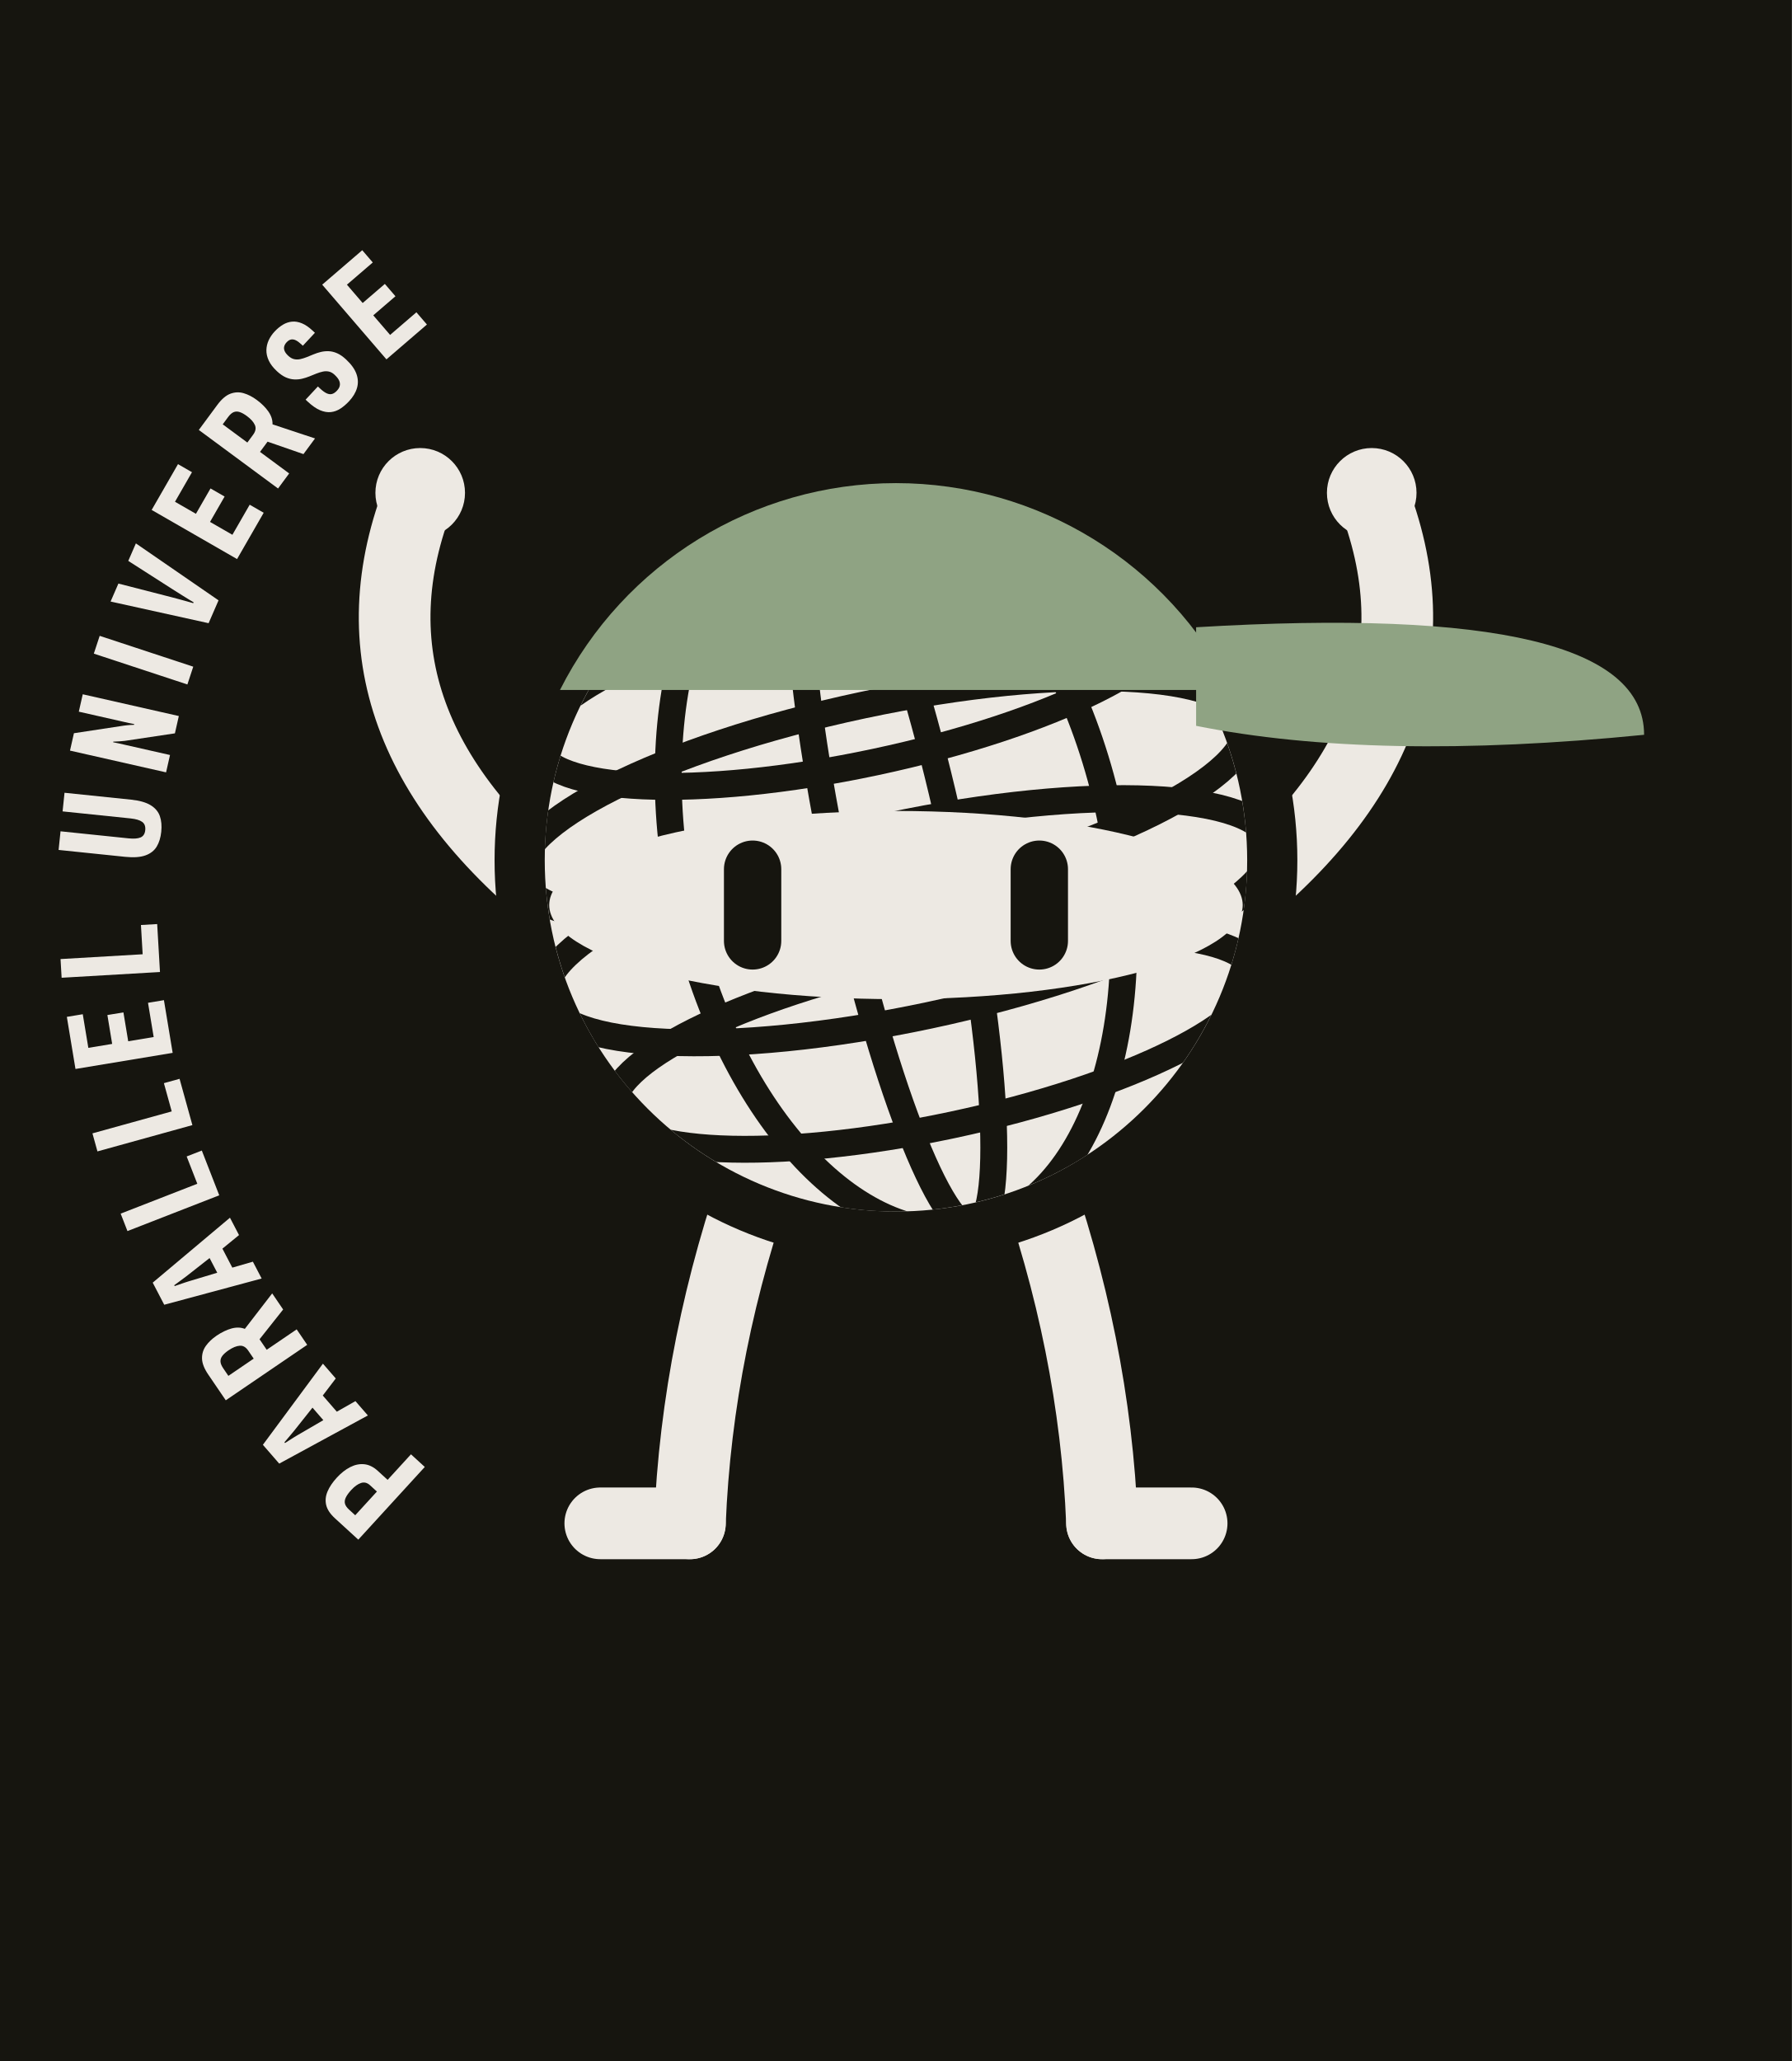
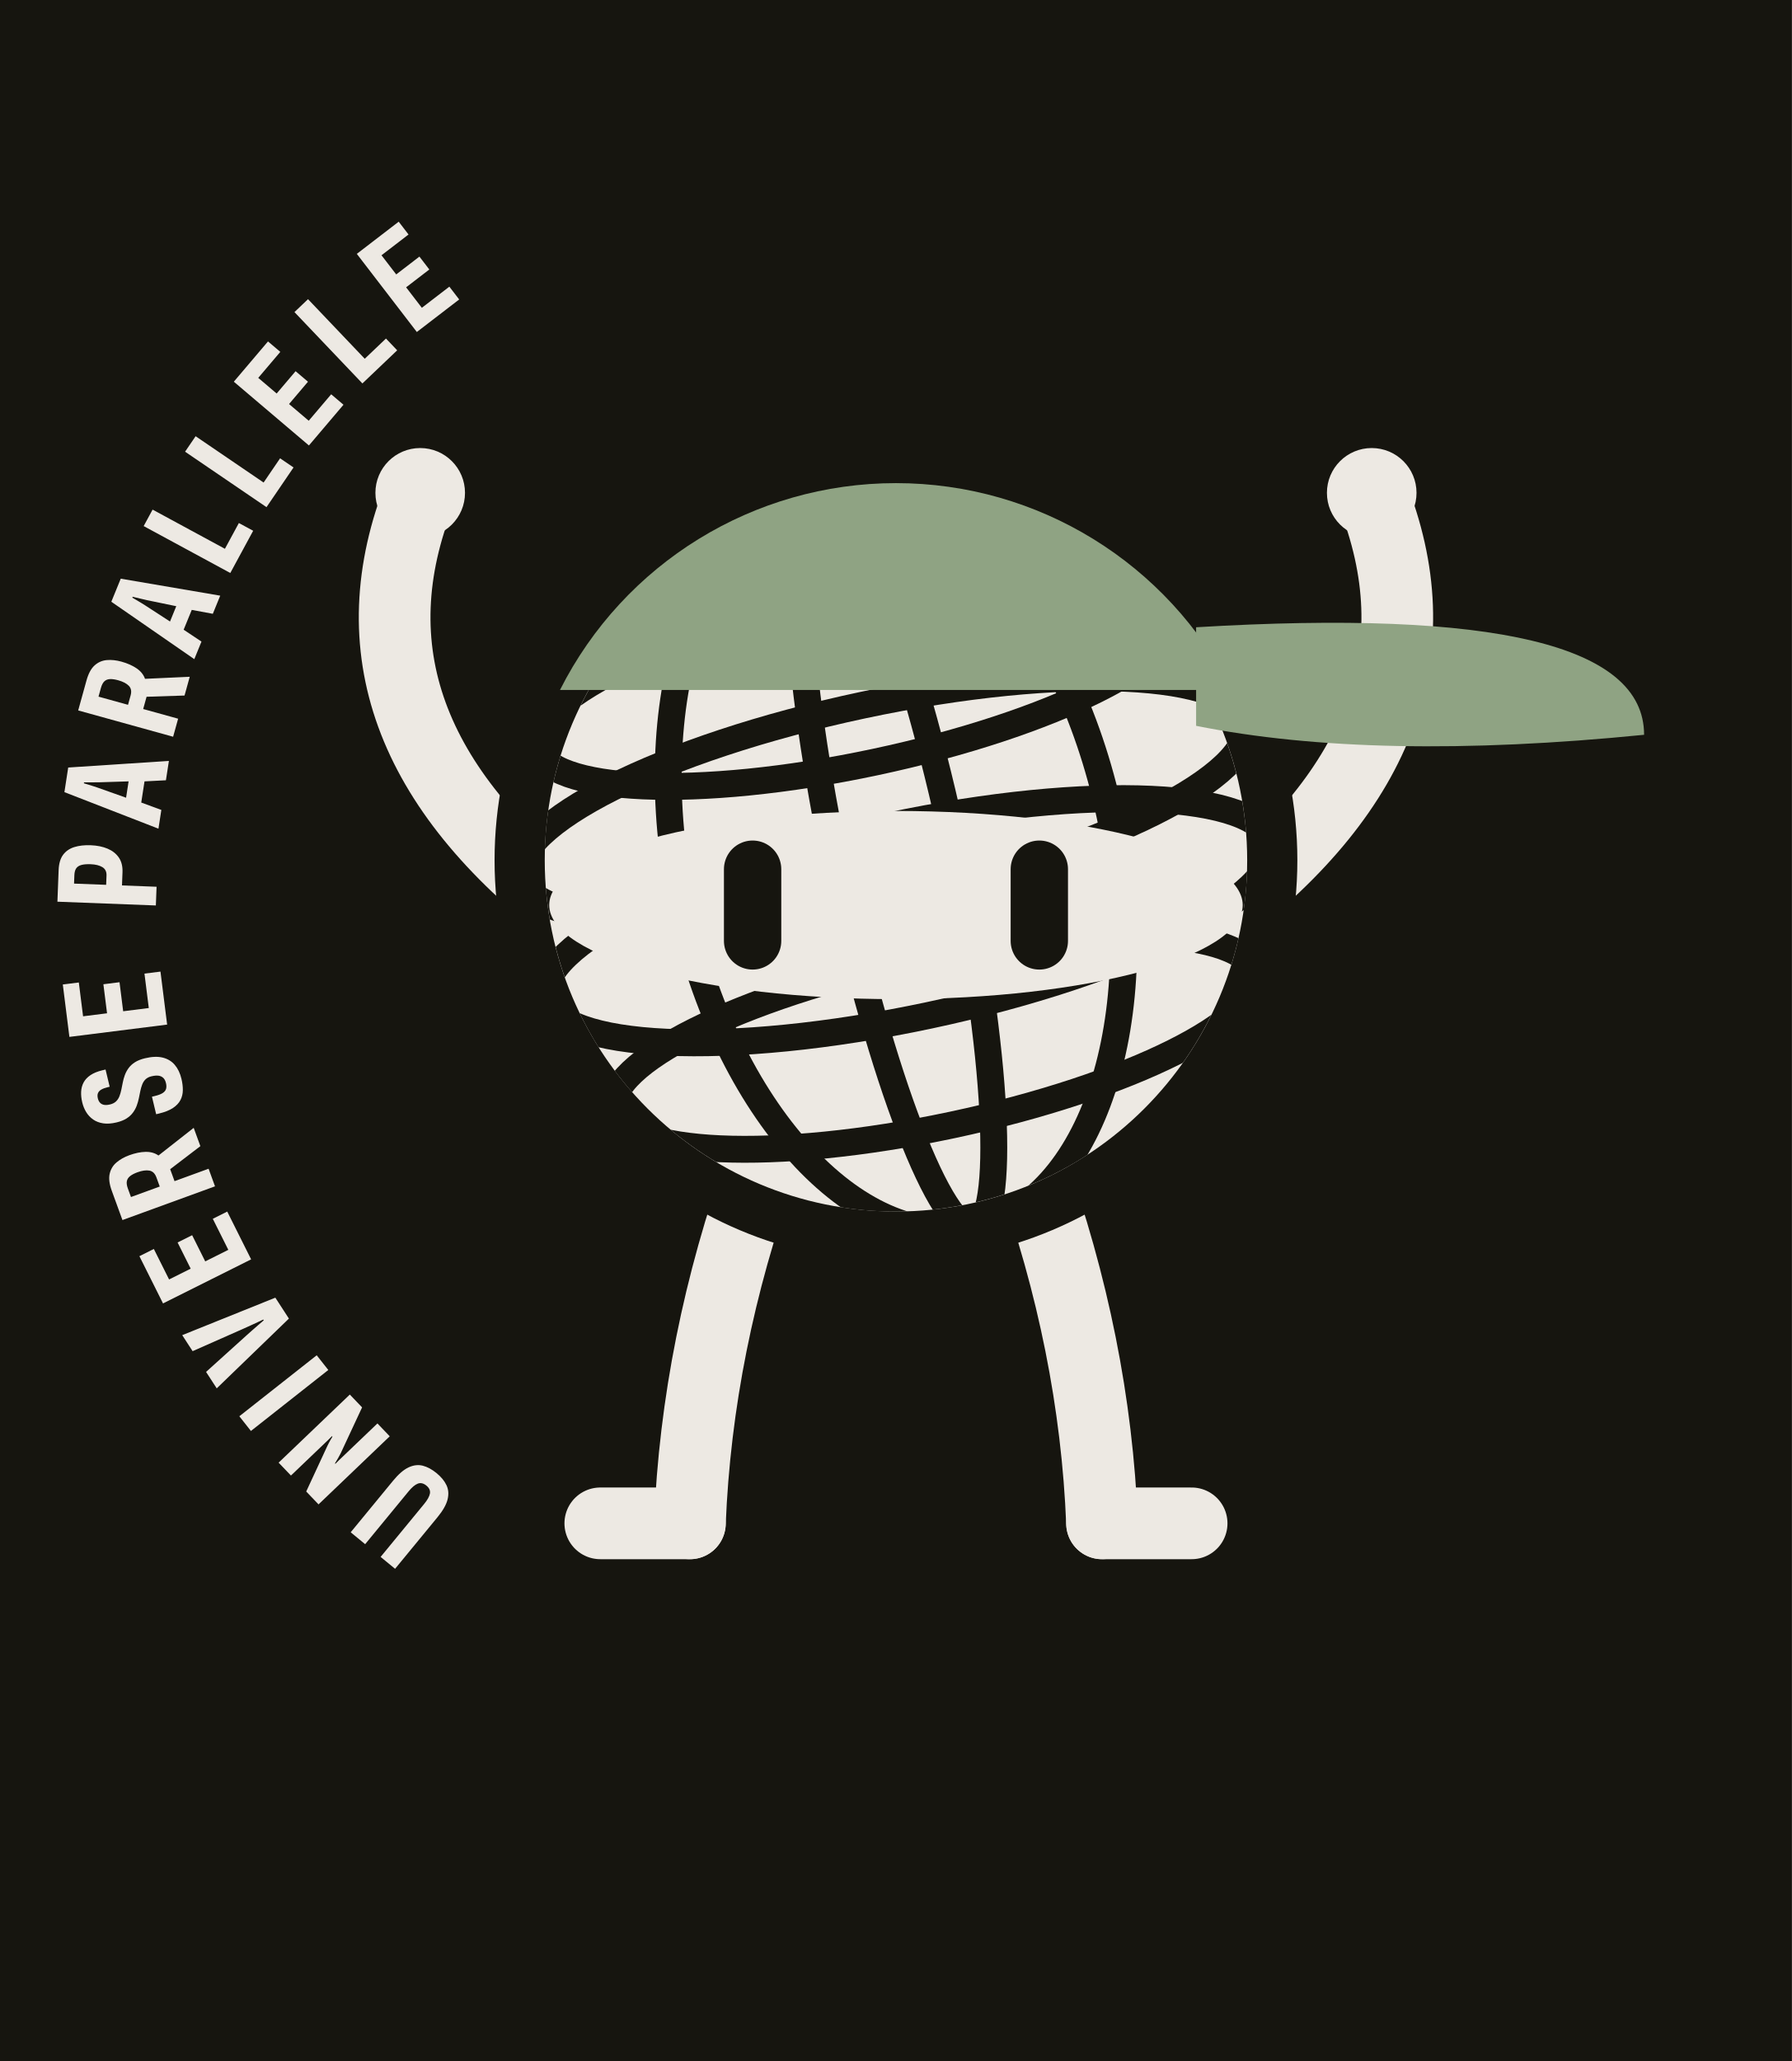
- <svg xmlns="http://www.w3.org/2000/svg" viewBox="0 0 200 230" width="200" height="230" role="img" aria-label="Parallel Universe">
+ <svg xmlns="http://www.w3.org/2000/svg" viewBox="0 0 200 230" width="200" height="230" role="img" aria-label="Universe Parallele">
  <rect width="200" height="230" fill="#16150F" />
  <g fill="#EDE9E3" stroke="none">
-     <g transform="translate(40.60 164.93) rotate(-137.55)">
+     <g transform="translate(44.11 167.97) rotate(-140.57)">
+       <path transform="translate(-5.21 5.50) scale(0.016 -0.016)" d="M244.2 -12.0Q182.7 -12.0 138.0 8.9Q93.3 29.9 68.8 80.9Q44.4 132.0 44.4 220.6V687.2H175.0V209.8Q175.0 154.5 190.1 127.3Q205.3 100.2 243.7 100.2Q283.2 100.2 299.0 127.3Q314.7 154.5 314.7 209.8V687.2H445.3V220.6Q445.3 132.0 420.9 80.9Q396.4 29.9 351.6 8.9Q306.7 -12.0 244.2 -12.0Z" />
+     </g>
+     <g transform="translate(36.40 160.82) rotate(-133.72)">
+       <path transform="translate(-5.31 5.50) scale(0.016 -0.016)" d="M49.4 0.0V687.2H173.7L302.0 359.7Q305.0 351.8 308.9 340.4Q312.8 329.0 316.7 316.2Q320.6 303.3 323.6 290.8H328.6Q327.8 310.4 327.8 329.2Q327.8 348.0 327.8 359.7V687.2H452.2V0.0H328.4L199.5 330.9Q195.1 343.8 188.9 364.0Q182.7 384.3 177.0 406.6H172.7Q173.5 390.5 173.5 369.5Q173.5 348.5 173.5 330.9V0.0Z" />
+     </g>
+     <g transform="translate(30.88 154.46) rotate(-128.24)">
+       <path transform="translate(-3.12 5.50) scale(0.016 -0.016)" d="M49.4 0.0V687.2H180.0V0.0Z" />
+     </g>
+     <g transform="translate(26.17 147.89) rotate(-122.97)">
+       <path transform="translate(-4.97 5.50) scale(0.016 -0.016)" d="M142.8 0.0 8.6 687.2H145.3L205.4 312.0Q209.0 291.6 212.9 263.1Q216.9 234.6 221.2 205.4Q225.6 176.2 228.1 154.0H234.8Q236.0 165.2 239.1 187.8Q242.1 210.3 246.9 242.0Q251.6 273.6 257.5 312.0L317.7 687.2H450.9L316.7 0.0Z" />
+     </g>
+     <g transform="translate(21.29 139.36) rotate(-116.57)">
+       <path transform="translate(-4.86 5.50) scale(0.016 -0.016)" d="M49.4 0.0V687.2H417.8V574.6H180.0V406.1H384.1V292.7H180.0V112.6H422.0V0.0Z" />
+     </g>
+     <g transform="translate(17.32 130.13) rotate(-110.02)">
+       <path transform="translate(-5.20 5.50) scale(0.016 -0.016)" d="M49.4 0.0V687.2H266.3Q341.7 687.2 383.2 660.4Q424.6 633.6 441.3 588.3Q458.0 543.0 458.0 487.2Q458.0 423.0 441.2 373.2Q424.3 323.3 386.4 296.9L483.5 0.0H347.7L268.7 252.9H180.0V0.0ZM180.0 362.7H247.8Q292.1 362.7 309.4 392.9Q326.7 423.1 326.7 474.7Q326.7 509.2 319.3 531.8Q311.9 554.3 294.1 565.3Q276.3 576.3 243.1 576.3H180.0Z" />
+     </g>
+     <g transform="translate(14.43 120.52) rotate(-103.48)">
+       <path transform="translate(-4.83 5.50) scale(0.016 -0.016)" d="M224.8 -12.0Q182.1 -12.0 145.9 -3.0Q109.6 6.0 82.7 29.1Q55.9 52.2 40.8 93.0Q25.8 133.9 25.8 197.7Q25.8 202.1 25.8 207.6Q25.8 213.2 26.0 217.2H151.5Q151.5 212.2 151.5 207.1Q151.5 202.0 151.5 197.0Q151.5 160.0 158.8 138.8Q166.2 117.6 181.6 108.8Q197.0 100.0 221.1 100.0Q235.2 100.0 246.0 103.1Q256.9 106.3 265.6 113.4Q274.3 120.6 279.9 130.9Q285.6 141.2 288.1 155.4Q290.7 169.7 290.7 188.1Q290.7 214.1 279.9 232.2Q269.1 250.3 250.7 263.0Q232.2 275.8 209.7 286.5Q187.1 297.1 162.6 308.5Q138.2 319.9 115.6 335.0Q93.0 350.1 74.6 372.0Q56.1 393.8 45.3 424.6Q34.6 455.4 34.6 499.4Q34.6 553.2 50.0 591.2Q65.4 629.1 92.3 653.1Q119.2 677.0 153.5 688.2Q187.9 699.4 225.8 699.4Q266.8 699.4 300.8 689.4Q334.9 679.4 359.5 657.4Q384.2 635.4 397.7 599.2Q411.3 563.0 411.3 510.6V487.8H287.8V503.0Q287.8 530.1 282.4 548.7Q277.0 567.2 264.1 577.1Q251.3 587.0 227.6 587.0Q209.7 587.0 195.9 579.7Q182.1 572.3 174.6 556.4Q167.1 540.5 167.1 514.4Q167.1 487.1 177.9 468.6Q188.7 450.1 207.3 437.2Q225.8 424.4 248.4 413.7Q271.0 403.0 295.3 392.0Q319.7 381.0 342.2 366.0Q364.8 351.0 383.3 329.4Q401.9 307.8 412.7 276.8Q423.5 245.8 423.5 202.0Q423.5 127.8 399.2 80.6Q374.8 33.3 330.2 10.7Q285.5 -12.0 224.8 -12.0Z" />
+     </g>
+     <g transform="translate(12.69 110.99) rotate(-97.17)">
+       <path transform="translate(-4.86 5.50) scale(0.016 -0.016)" d="M49.4 0.0V687.2H417.8V574.6H180.0V406.1H384.1V292.7H180.0V112.6H422.0V0.0Z" />
+     </g>
+     <g transform="translate(12.06 96.64) rotate(-87.81)">
      <path transform="translate(-4.99 5.50) scale(0.016 -0.016)" d="M49.4 0.0V687.2H269.7Q338.6 687.2 378.1 659.9Q417.6 632.6 434.7 583.7Q451.8 534.8 451.8 470.3Q451.8 403.0 432.4 351.6Q413.0 300.3 373.4 270.8Q333.8 241.4 272.2 241.4H180.0V0.0ZM180.0 352.0H245.1Q285.1 352.0 302.3 383.0Q319.5 414.0 319.5 465.1Q319.5 505.0 311.9 529.5Q304.3 554.1 286.9 565.1Q269.5 576.1 238.9 576.1H180.0Z" />
    </g>
-     <g transform="translate(33.55 157.70) rotate(-130.97)">
+     <g transform="translate(13.03 86.58) rotate(-81.23)">
      <path transform="translate(-5.12 5.50) scale(0.016 -0.016)" d="M0.0 0.0 151.9 687.2H325.7L478.3 0.0H341.7L311.3 146.4H161.9L132.4 0.0ZM179.0 256.1H294.4L256.2 461.0Q255.2 467.7 253.3 479.5Q251.4 491.4 249.0 506.0Q246.6 520.6 244.5 535.2Q242.4 549.7 240.4 562.4H233.7Q231.7 547.3 228.8 528.1Q226.0 508.9 223.1 490.7Q220.2 472.5 218.0 461.0Z" />
    </g>
-     <g transform="translate(27.26 149.53) rotate(-124.25)">
+     <g transform="translate(15.20 76.50) rotate(-74.51)">
      <path transform="translate(-5.20 5.50) scale(0.016 -0.016)" d="M49.4 0.0V687.2H266.3Q341.7 687.2 383.2 660.4Q424.6 633.6 441.3 588.3Q458.0 543.0 458.0 487.2Q458.0 423.0 441.2 373.2Q424.3 323.3 386.4 296.9L483.5 0.0H347.7L268.7 252.9H180.0V0.0ZM180.0 362.7H247.8Q292.1 362.7 309.4 392.9Q326.7 423.1 326.7 474.7Q326.7 509.2 319.3 531.8Q311.9 554.3 294.1 565.3Q276.3 576.3 243.1 576.3H180.0Z" />
    </g>
-     <g transform="translate(21.96 140.68) rotate(-117.53)">
+     <g transform="translate(18.53 66.74) rotate(-67.79)">
      <path transform="translate(-5.12 5.50) scale(0.016 -0.016)" d="M0.0 0.0 151.9 687.2H325.7L478.3 0.0H341.7L311.3 146.4H161.9L132.4 0.0ZM179.0 256.1H294.4L256.2 461.0Q255.2 467.7 253.3 479.5Q251.4 491.4 249.0 506.0Q246.6 520.6 244.5 535.2Q242.4 549.7 240.4 562.4H233.7Q231.7 547.3 228.8 528.1Q226.0 508.9 223.1 490.7Q220.2 472.5 218.0 461.0Z" />
    </g>
-     <g transform="translate(18.01 131.96) rotate(-111.29)">
+     <g transform="translate(22.62 58.09) rotate(-61.56)">
      <path transform="translate(-4.47 5.50) scale(0.016 -0.016)" d="M49.4 0.0V687.2H180.0V113.4H384.4V0.0Z" />
    </g>
-     <g transform="translate(15.19 123.48) rotate(-105.48)">
+     <g transform="translate(27.27 50.46) rotate(-55.74)">
      <path transform="translate(-4.47 5.50) scale(0.016 -0.016)" d="M49.4 0.0V687.2H180.0V113.4H384.4V0.0Z" />
    </g>
-     <g transform="translate(13.18 114.38) rotate(-99.41)">
+     <g transform="translate(32.92 43.05) rotate(-49.67)">
      <path transform="translate(-4.86 5.50) scale(0.016 -0.016)" d="M49.4 0.0V687.2H417.8V574.6H180.0V406.1H384.1V292.7H180.0V112.6H422.0V0.0Z" />
    </g>
-     <g transform="translate(12.15 105.12) rotate(-93.34)">
+     <g transform="translate(39.32 36.27) rotate(-43.60)">
      <path transform="translate(-4.47 5.50) scale(0.016 -0.016)" d="M49.4 0.0V687.2H180.0V113.4H384.4V0.0Z" />
    </g>
-     <g transform="translate(12.47 90.94) rotate(-84.09)">
-       <path transform="translate(-5.21 5.50) scale(0.016 -0.016)" d="M244.2 -12.0Q182.7 -12.0 138.0 8.9Q93.3 29.9 68.8 80.9Q44.4 132.0 44.4 220.6V687.2H175.0V209.8Q175.0 154.5 190.1 127.3Q205.3 100.2 243.7 100.2Q283.2 100.2 299.0 127.3Q314.7 154.5 314.7 209.8V687.2H445.3V220.6Q445.3 132.0 420.9 80.9Q396.4 29.9 351.6 8.9Q306.7 -12.0 244.2 -12.0Z" />
-     </g>
-     <g transform="translate(14.17 80.57) rotate(-77.24)">
-       <path transform="translate(-5.31 5.50) scale(0.016 -0.016)" d="M49.4 0.0V687.2H173.7L302.0 359.7Q305.0 351.8 308.9 340.4Q312.8 329.0 316.7 316.2Q320.6 303.3 323.6 290.8H328.6Q327.8 310.4 327.8 329.2Q327.8 348.0 327.8 359.7V687.2H452.2V0.0H328.4L199.5 330.9Q195.1 343.8 188.9 364.0Q182.7 384.3 177.0 406.6H172.7Q173.5 390.5 173.5 369.5Q173.5 348.5 173.5 330.9V0.0Z" />
-     </g>
-     <g transform="translate(16.42 72.45) rotate(-71.76)">
-       <path transform="translate(-3.12 5.50) scale(0.016 -0.016)" d="M49.4 0.0V687.2H180.0V0.0Z" />
-     </g>
-     <g transform="translate(19.31 64.89) rotate(-66.49)">
-       <path transform="translate(-4.97 5.50) scale(0.016 -0.016)" d="M142.8 0.0 8.6 687.2H145.3L205.4 312.0Q209.0 291.6 212.9 263.1Q216.9 234.6 221.2 205.4Q225.6 176.2 228.1 154.0H234.8Q236.0 165.2 239.1 187.8Q242.1 210.3 246.9 242.0Q251.6 273.6 257.5 312.0L317.7 687.2H450.9L316.7 0.0Z" />
-     </g>
-     <g transform="translate(23.72 56.12) rotate(-60.09)">
-       <path transform="translate(-4.86 5.50) scale(0.016 -0.016)" d="M49.4 0.0V687.2H417.8V574.6H180.0V406.1H384.1V292.7H180.0V112.6H422.0V0.0Z" />
-     </g>
-     <g transform="translate(29.23 47.70) rotate(-53.54)">
-       <path transform="translate(-5.20 5.50) scale(0.016 -0.016)" d="M49.4 0.0V687.2H266.3Q341.7 687.2 383.2 660.4Q424.6 633.6 441.3 588.3Q458.0 543.0 458.0 487.2Q458.0 423.0 441.2 373.2Q424.3 323.3 386.4 296.9L483.5 0.0H347.7L268.7 252.9H180.0V0.0ZM180.0 362.7H247.8Q292.1 362.7 309.4 392.9Q326.7 423.1 326.7 474.7Q326.7 509.2 319.3 531.8Q311.9 554.3 294.1 565.3Q276.3 576.3 243.1 576.3H180.0Z" />
-     </g>
-     <g transform="translate(35.64 39.99) rotate(-47.00)">
-       <path transform="translate(-4.83 5.50) scale(0.016 -0.016)" d="M224.8 -12.0Q182.1 -12.0 145.9 -3.0Q109.6 6.0 82.7 29.1Q55.9 52.2 40.8 93.0Q25.8 133.9 25.8 197.7Q25.8 202.1 25.8 207.6Q25.8 213.2 26.0 217.2H151.5Q151.5 212.2 151.5 207.1Q151.5 202.0 151.5 197.0Q151.5 160.0 158.8 138.8Q166.2 117.6 181.6 108.8Q197.0 100.0 221.1 100.0Q235.2 100.0 246.0 103.1Q256.9 106.3 265.6 113.4Q274.3 120.6 279.9 130.9Q285.6 141.2 288.1 155.4Q290.7 169.7 290.7 188.1Q290.7 214.1 279.9 232.2Q269.1 250.3 250.7 263.0Q232.2 275.8 209.7 286.5Q187.1 297.1 162.6 308.5Q138.2 319.9 115.6 335.0Q93.0 350.1 74.6 372.0Q56.1 393.8 45.3 424.6Q34.6 455.4 34.6 499.4Q34.6 553.2 50.0 591.2Q65.4 629.1 92.3 653.1Q119.2 677.0 153.5 688.2Q187.9 699.4 225.8 699.4Q266.8 699.4 300.8 689.4Q334.9 679.4 359.5 657.4Q384.2 635.4 397.7 599.2Q411.3 563.0 411.3 510.6V487.8H287.8V503.0Q287.8 530.1 282.4 548.7Q277.0 567.2 264.1 577.1Q251.3 587.0 227.6 587.0Q209.7 587.0 195.9 579.7Q182.1 572.3 174.6 556.4Q167.1 540.5 167.1 514.4Q167.1 487.1 177.9 468.6Q188.7 450.1 207.3 437.2Q225.8 424.4 248.4 413.7Q271.0 403.0 295.3 392.0Q319.7 381.0 342.2 366.0Q364.8 351.0 383.3 329.4Q401.9 307.8 412.7 276.8Q423.5 245.8 423.5 202.0Q423.5 127.8 399.2 80.6Q374.8 33.3 330.2 10.7Q285.5 -12.0 224.8 -12.0Z" />
-     </g>
-     <g transform="translate(42.63 33.28) rotate(-40.69)">
+     <g transform="translate(46.40 30.21) rotate(-37.53)">
      <path transform="translate(-4.86 5.50) scale(0.016 -0.016)" d="M49.4 0.0V687.2H417.8V574.6H180.0V406.1H384.1V292.7H180.0V112.6H422.0V0.0Z" />
    </g>
  </g>
  <path d="M64.0,102.0 Q36.5,81.0 46.9,55.0" fill="none" stroke="#EDE9E3" stroke-width="8" stroke-linecap="round" />
  <circle cx="46.9" cy="55.0" r="5.0" fill="#EDE9E3" stroke="none" />
  <path d="M136.0,102.0 Q163.5,81.0 153.1,55.0" fill="none" stroke="#EDE9E3" stroke-width="8" stroke-linecap="round" />
  <circle cx="153.1" cy="55.0" r="5.0" fill="#EDE9E3" stroke="none" />
  <path d="M85,130.0 Q77.8,150.0 77.0,170.0" fill="none" stroke="#EDE9E3" stroke-width="8" stroke-linecap="round" />
  <path d="M77.0,170.0 l-10,0" fill="none" stroke="#EDE9E3" stroke-width="8" stroke-linecap="round" />
  <path d="M115,130.0 Q122.2,150.0 123.0,170.0" fill="none" stroke="#EDE9E3" stroke-width="8" stroke-linecap="round" />
  <path d="M123.0,170.0 l10,0" fill="none" stroke="#EDE9E3" stroke-width="8" stroke-linecap="round" />
  <defs>
    <clipPath id="g">
      <circle cx="100" cy="96" r="39.2" />
    </clipPath>
  </defs>
  <circle cx="100" cy="96" r="42" fill="#EDE9E3" stroke="#16150F" stroke-width="5.6" />
  <g clip-path="url(#g)" transform="rotate(-12 100 96)">
    <ellipse cx="100" cy="75.3" rx="36.6" ry="9.5" fill="none" stroke="#16150F" stroke-width="3.0" />
    <ellipse cx="100" cy="89.1" rx="41.4" ry="10.8" fill="none" stroke="#16150F" stroke-width="3.0" />
    <ellipse cx="100" cy="102.9" rx="41.4" ry="10.8" fill="none" stroke="#16150F" stroke-width="3.0" />
    <ellipse cx="100" cy="116.7" rx="36.6" ry="9.5" fill="none" stroke="#16150F" stroke-width="3.0" />
    <ellipse cx="100" cy="96" rx="6.7" ry="42" fill="none" stroke="#16150F" stroke-width="3.0" />
    <ellipse cx="100" cy="96" rx="24.4" ry="42" fill="none" stroke="#16150F" stroke-width="3.0" />
    <ellipse cx="100" cy="96" rx="42.0" ry="42" fill="none" stroke="#16150F" stroke-width="3.0" />
  </g>
  <g fill="#8FA383" stroke="none">
    <path d="M62.5,77 A42,42 0 0 1 137.5,77 Z" />
    <path d="M133.5,70 Q183.5,67 183.5,82 Q153.5,85 133.5,81 Z" />
  </g>
  <ellipse cx="100" cy="101" rx="38.7" ry="10.5" fill="#EDE9E3" stroke="none" />
  <g stroke="#16150F" stroke-width="6.4" stroke-linecap="round" fill="none">
    <path d="M84,97 l0,8" />
    <path d="M116,97 l0,8" />
  </g>
</svg>
